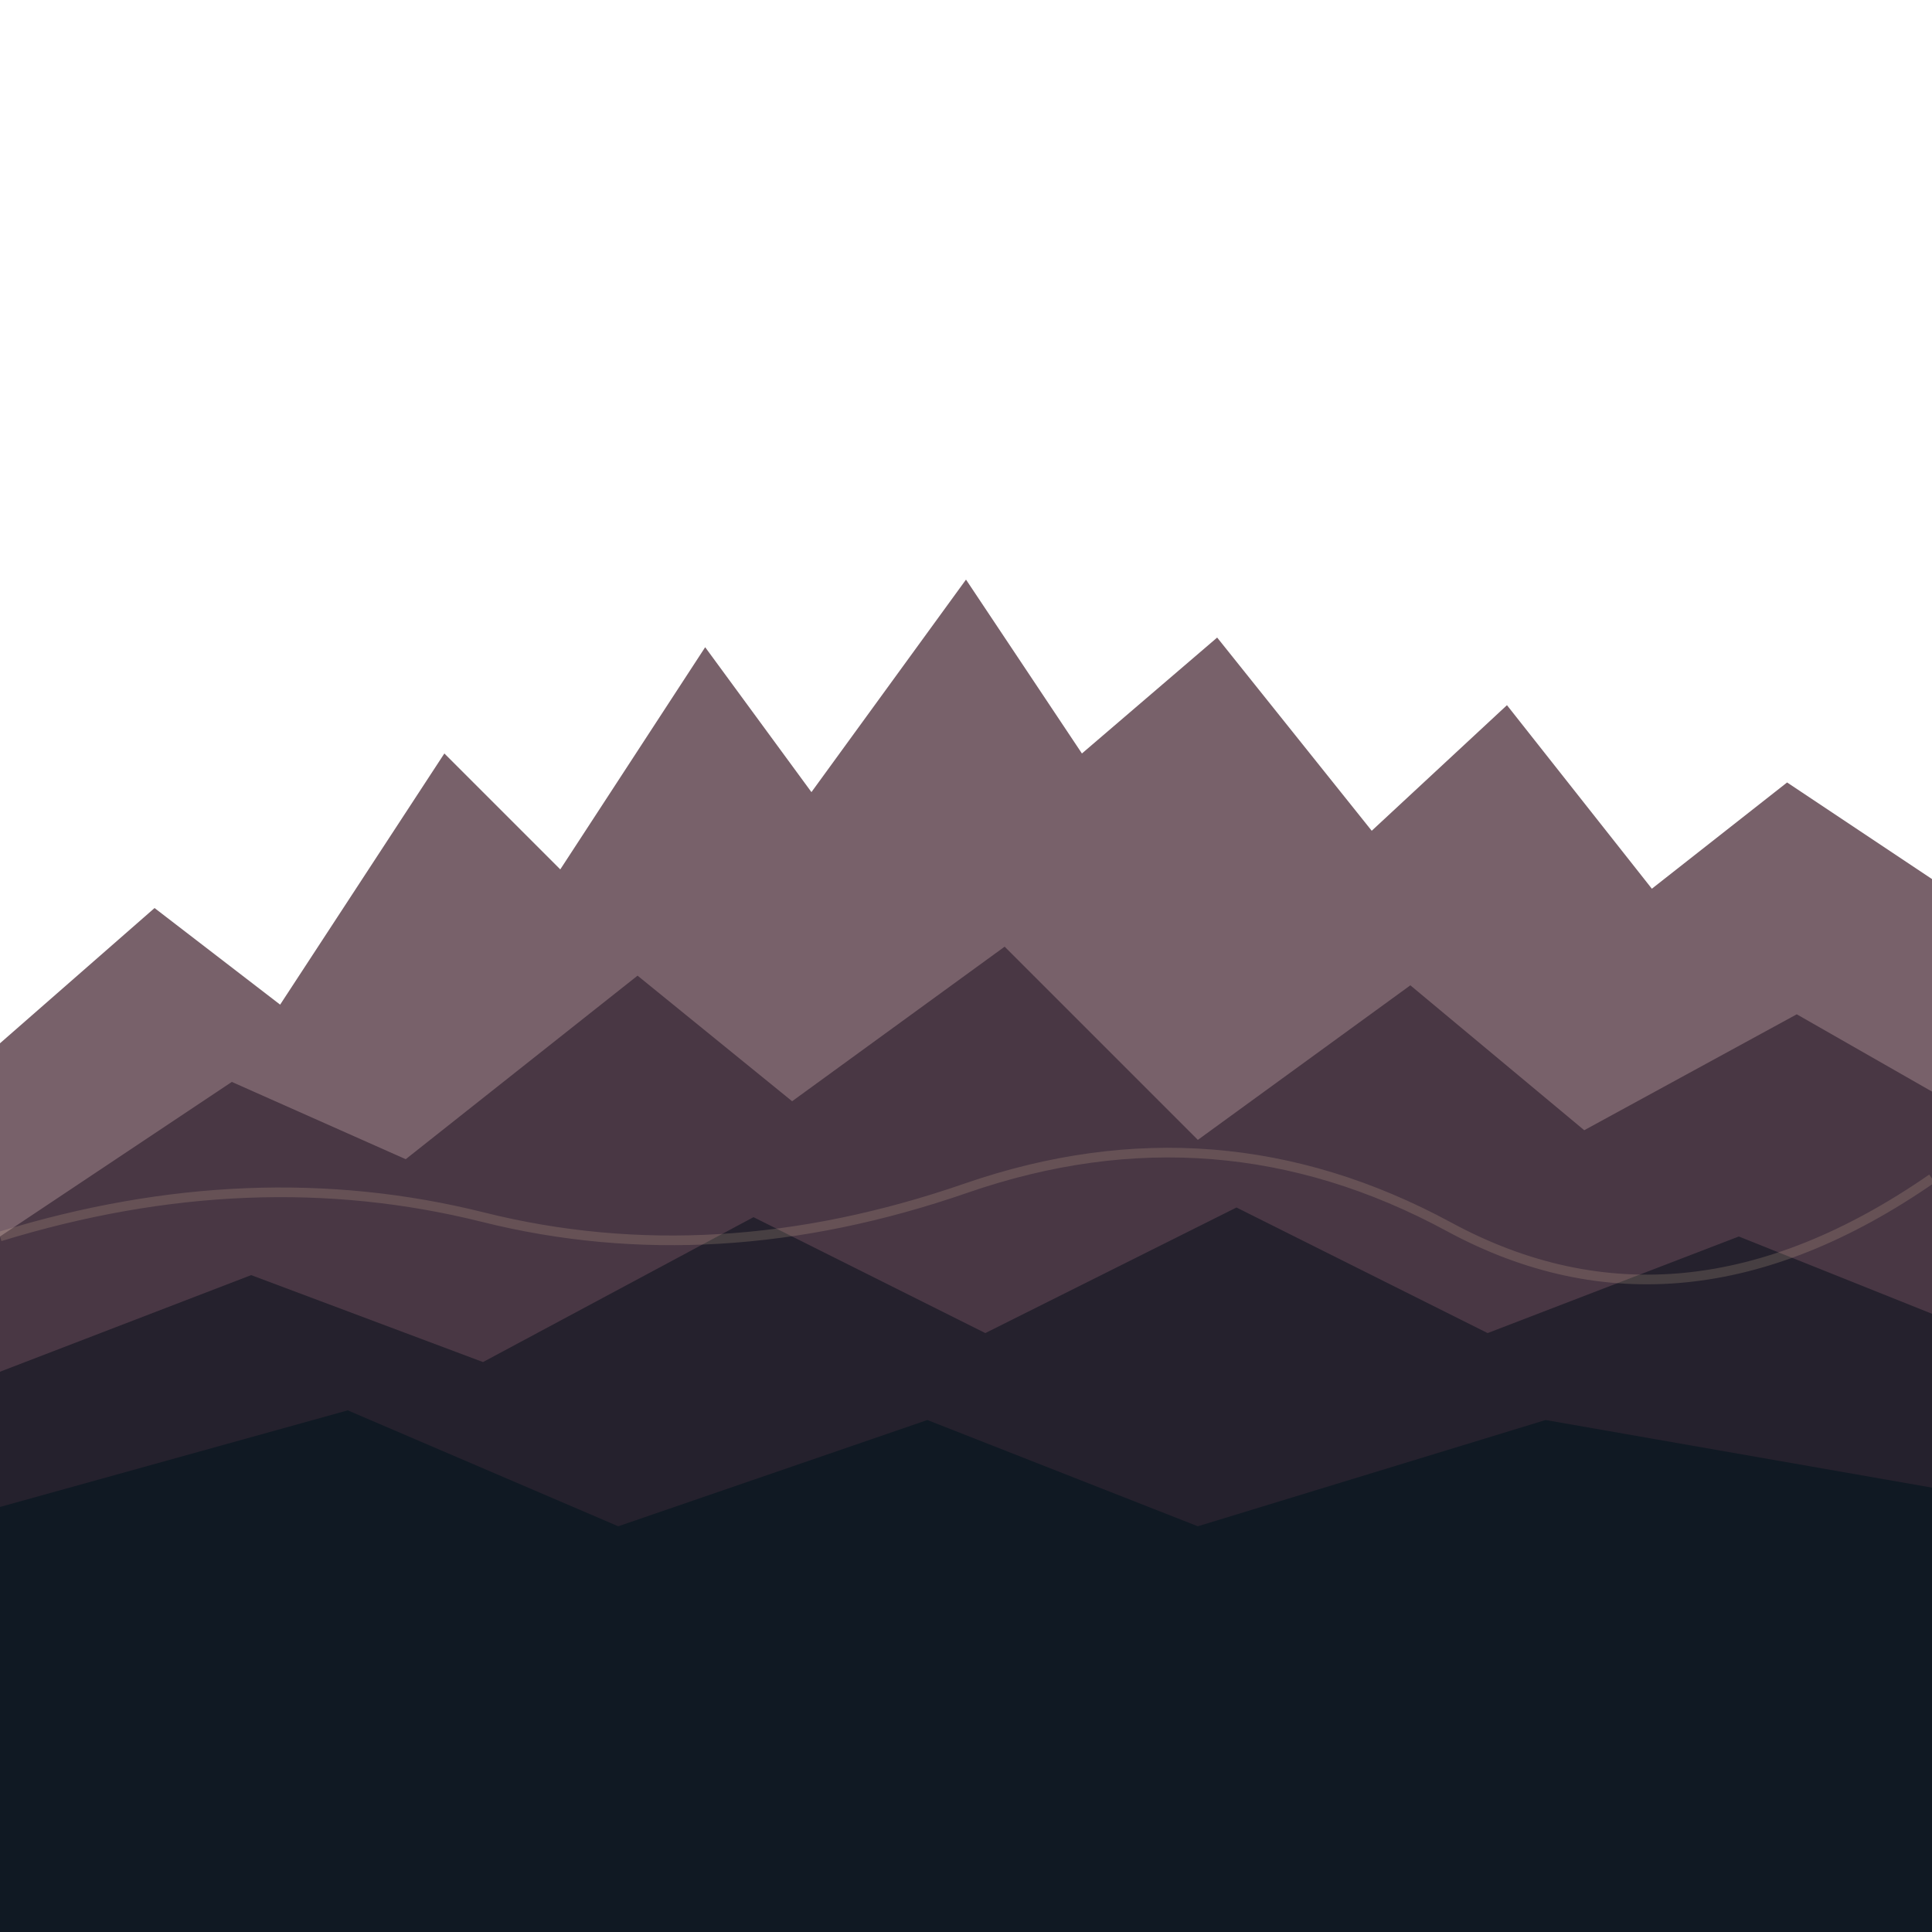
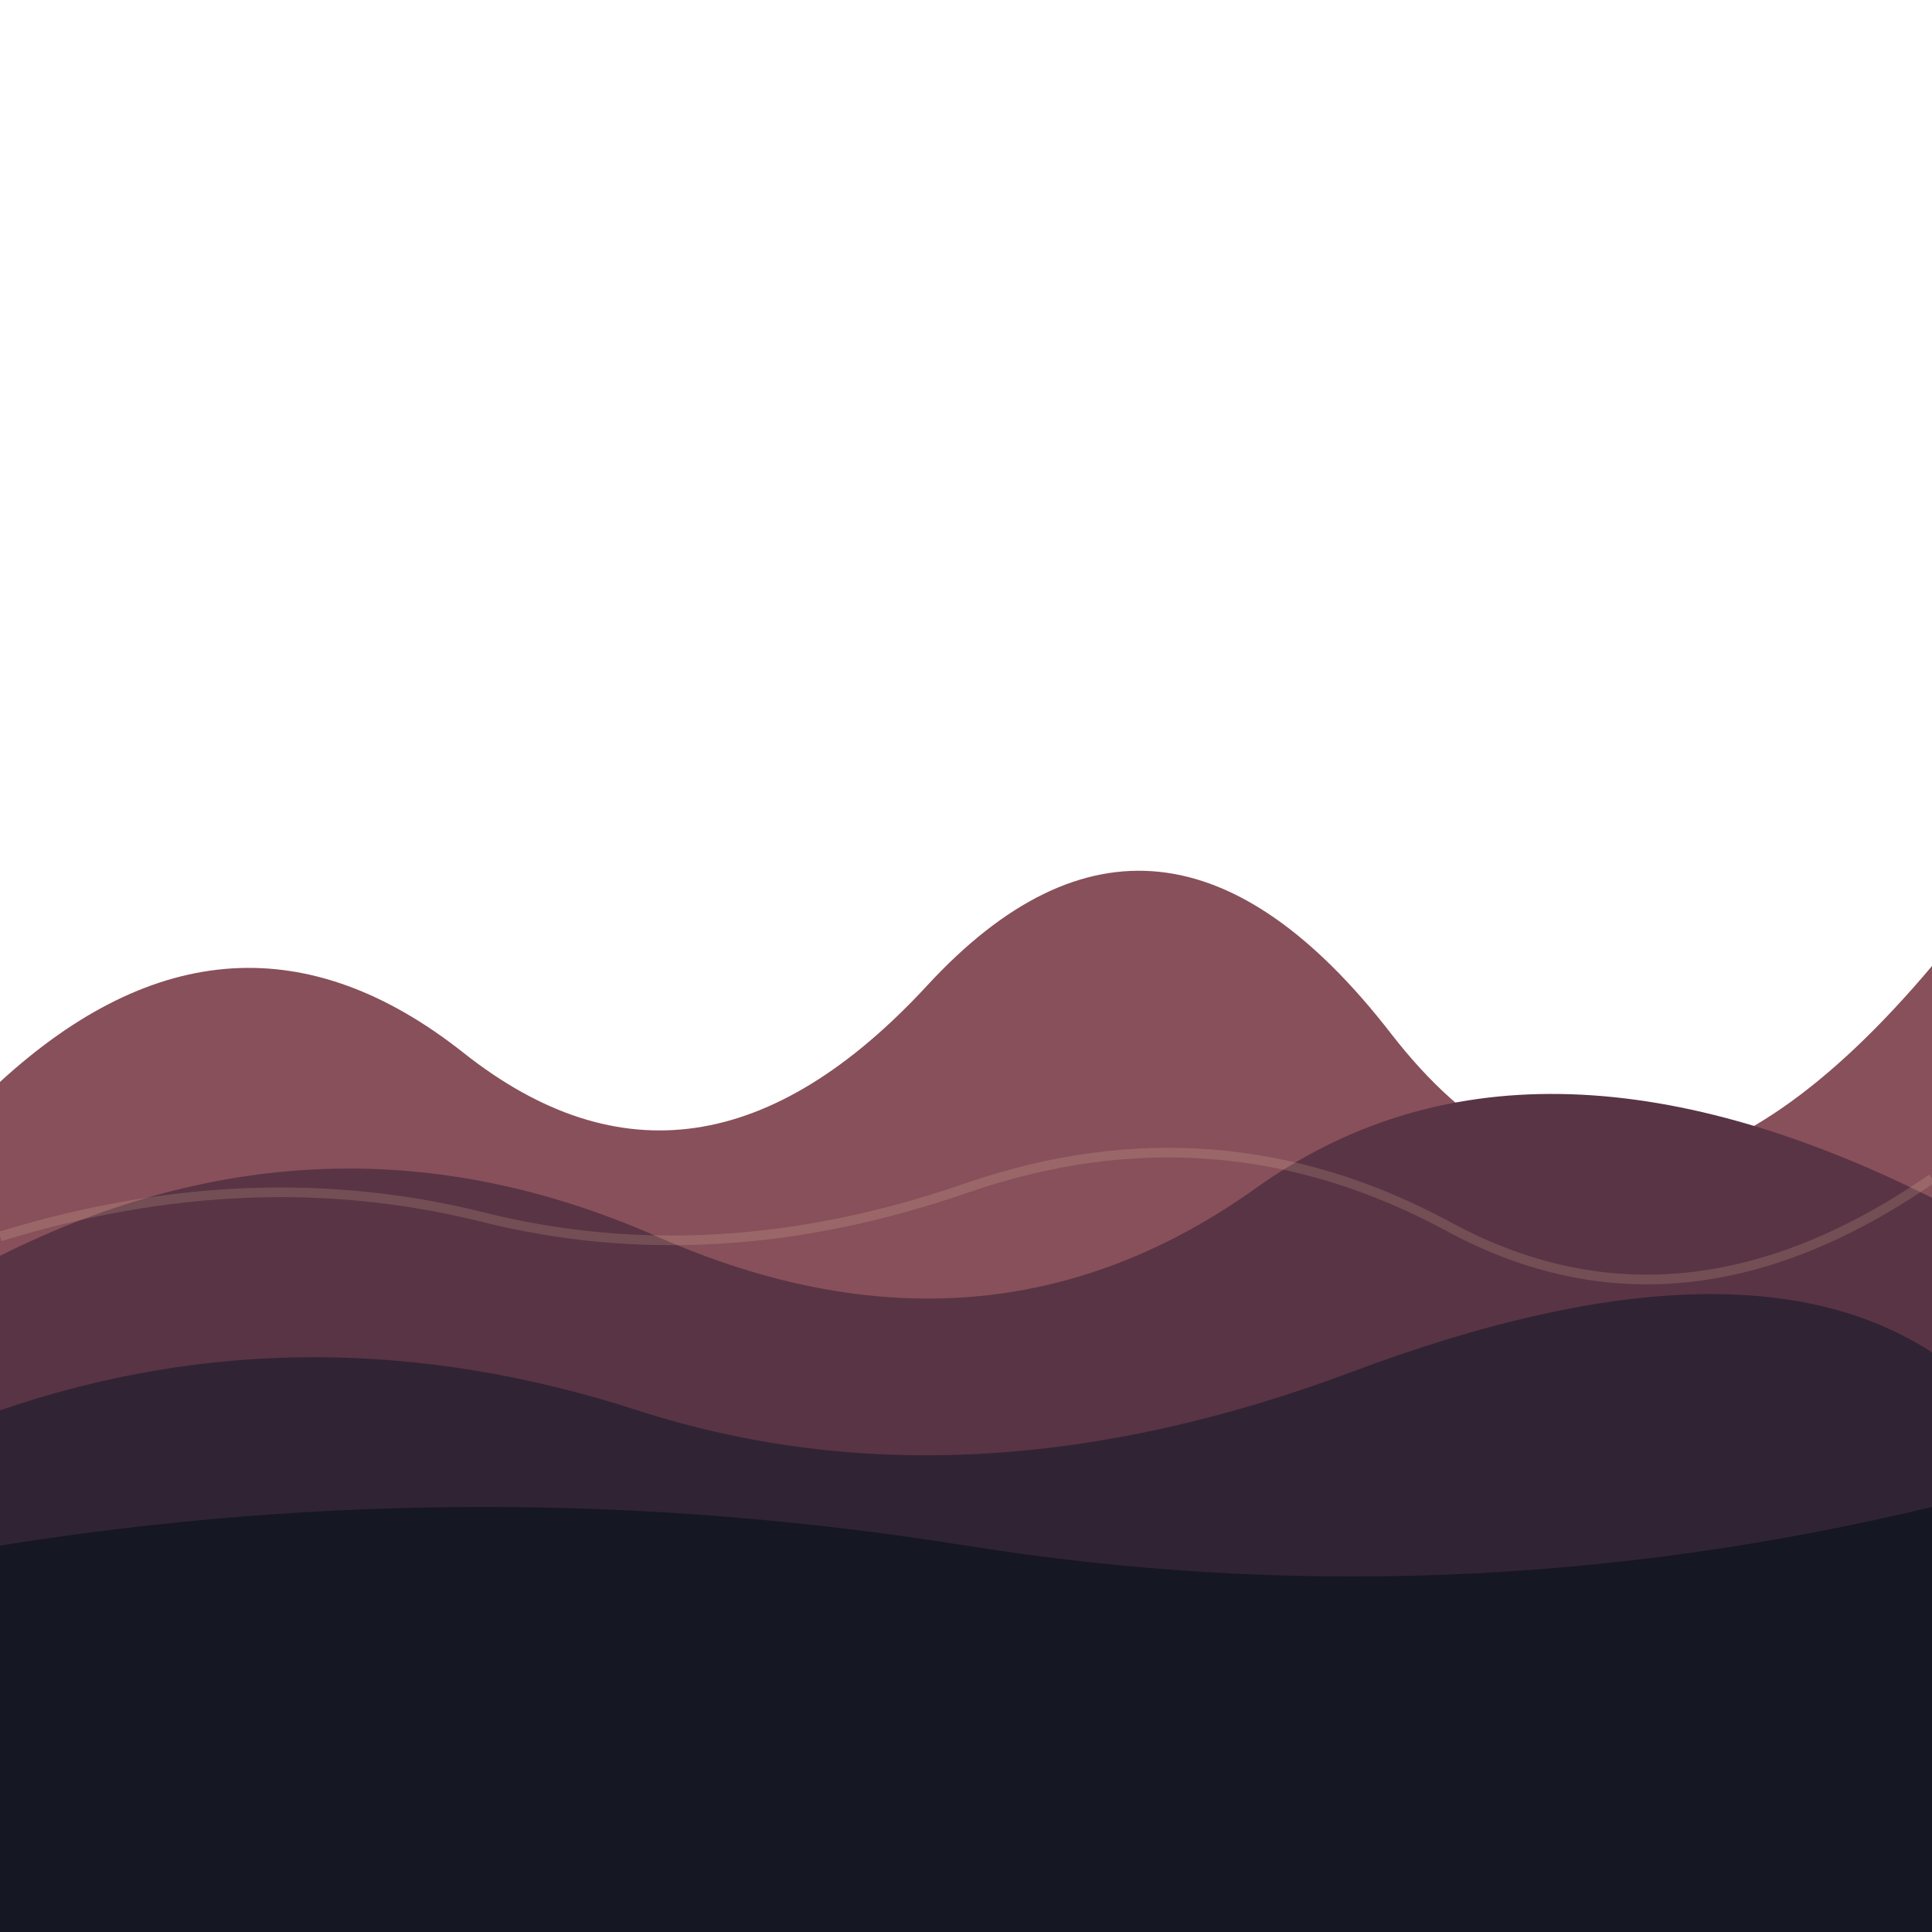
<svg xmlns="http://www.w3.org/2000/svg" viewBox="0 0 1000 1000" preserveAspectRatio="none">
  <defs>
    <linearGradient id="front" x1="0" y1="0" x2="0" y2="1">
-       <stop stop-color="#78616a" />
-       <stop offset="1" stop-color="#101923" />
+       <stop stop-color="#88505a" />
+       <stop offset="1" stop-color="#151722" />
    </linearGradient>
  </defs>
-   <path d="M0 540 L80 470 145 520 230 390 290 450 365 335 420 410 500 300 560 390 630 330 710 430 780 365 855 460 925 405 1000 455 L1000 1000H0Z" fill="#78616a" />
-   <path d="M0 640 L120 560 210 600 330 505 410 570 520 490 620 590 730 510 820 585 930 525 1000 565V1000H0Z" fill="#493744" />
-   <path d="M0 710 L130 660 250 705 390 630 510 690 640 625 770 690 900 640 1000 680V1000H0Z" fill="#25212d" />
-   <path d="M0 780 L180 730 320 790 480 735 620 790 800 735 1000 770V1000H0Z" fill="#101923" />
+   <path d="M0 560 Q120 450 240 545 T480 510 T720 535 T1000 500V1000H0Z" fill="#88505a" />
+   <path d="M0 650 Q170 565 340 640 T650 615 T1000 620V1000H0Z" fill="#593444" />
+   <path d="M0 730 Q160 675 330 730 T700 710 T1000 700V1000H0Z" fill="#302334" />
+   <path d="M0 800 Q250 760 500 800 T1000 780V1000H0Z" fill="#151722" />
  <path d="M0 640 Q130 600 250 630 T500 615 T750 635 T1000 610" fill="none" stroke="#ffe0b0" stroke-opacity=".16" stroke-width="5" />
</svg>
